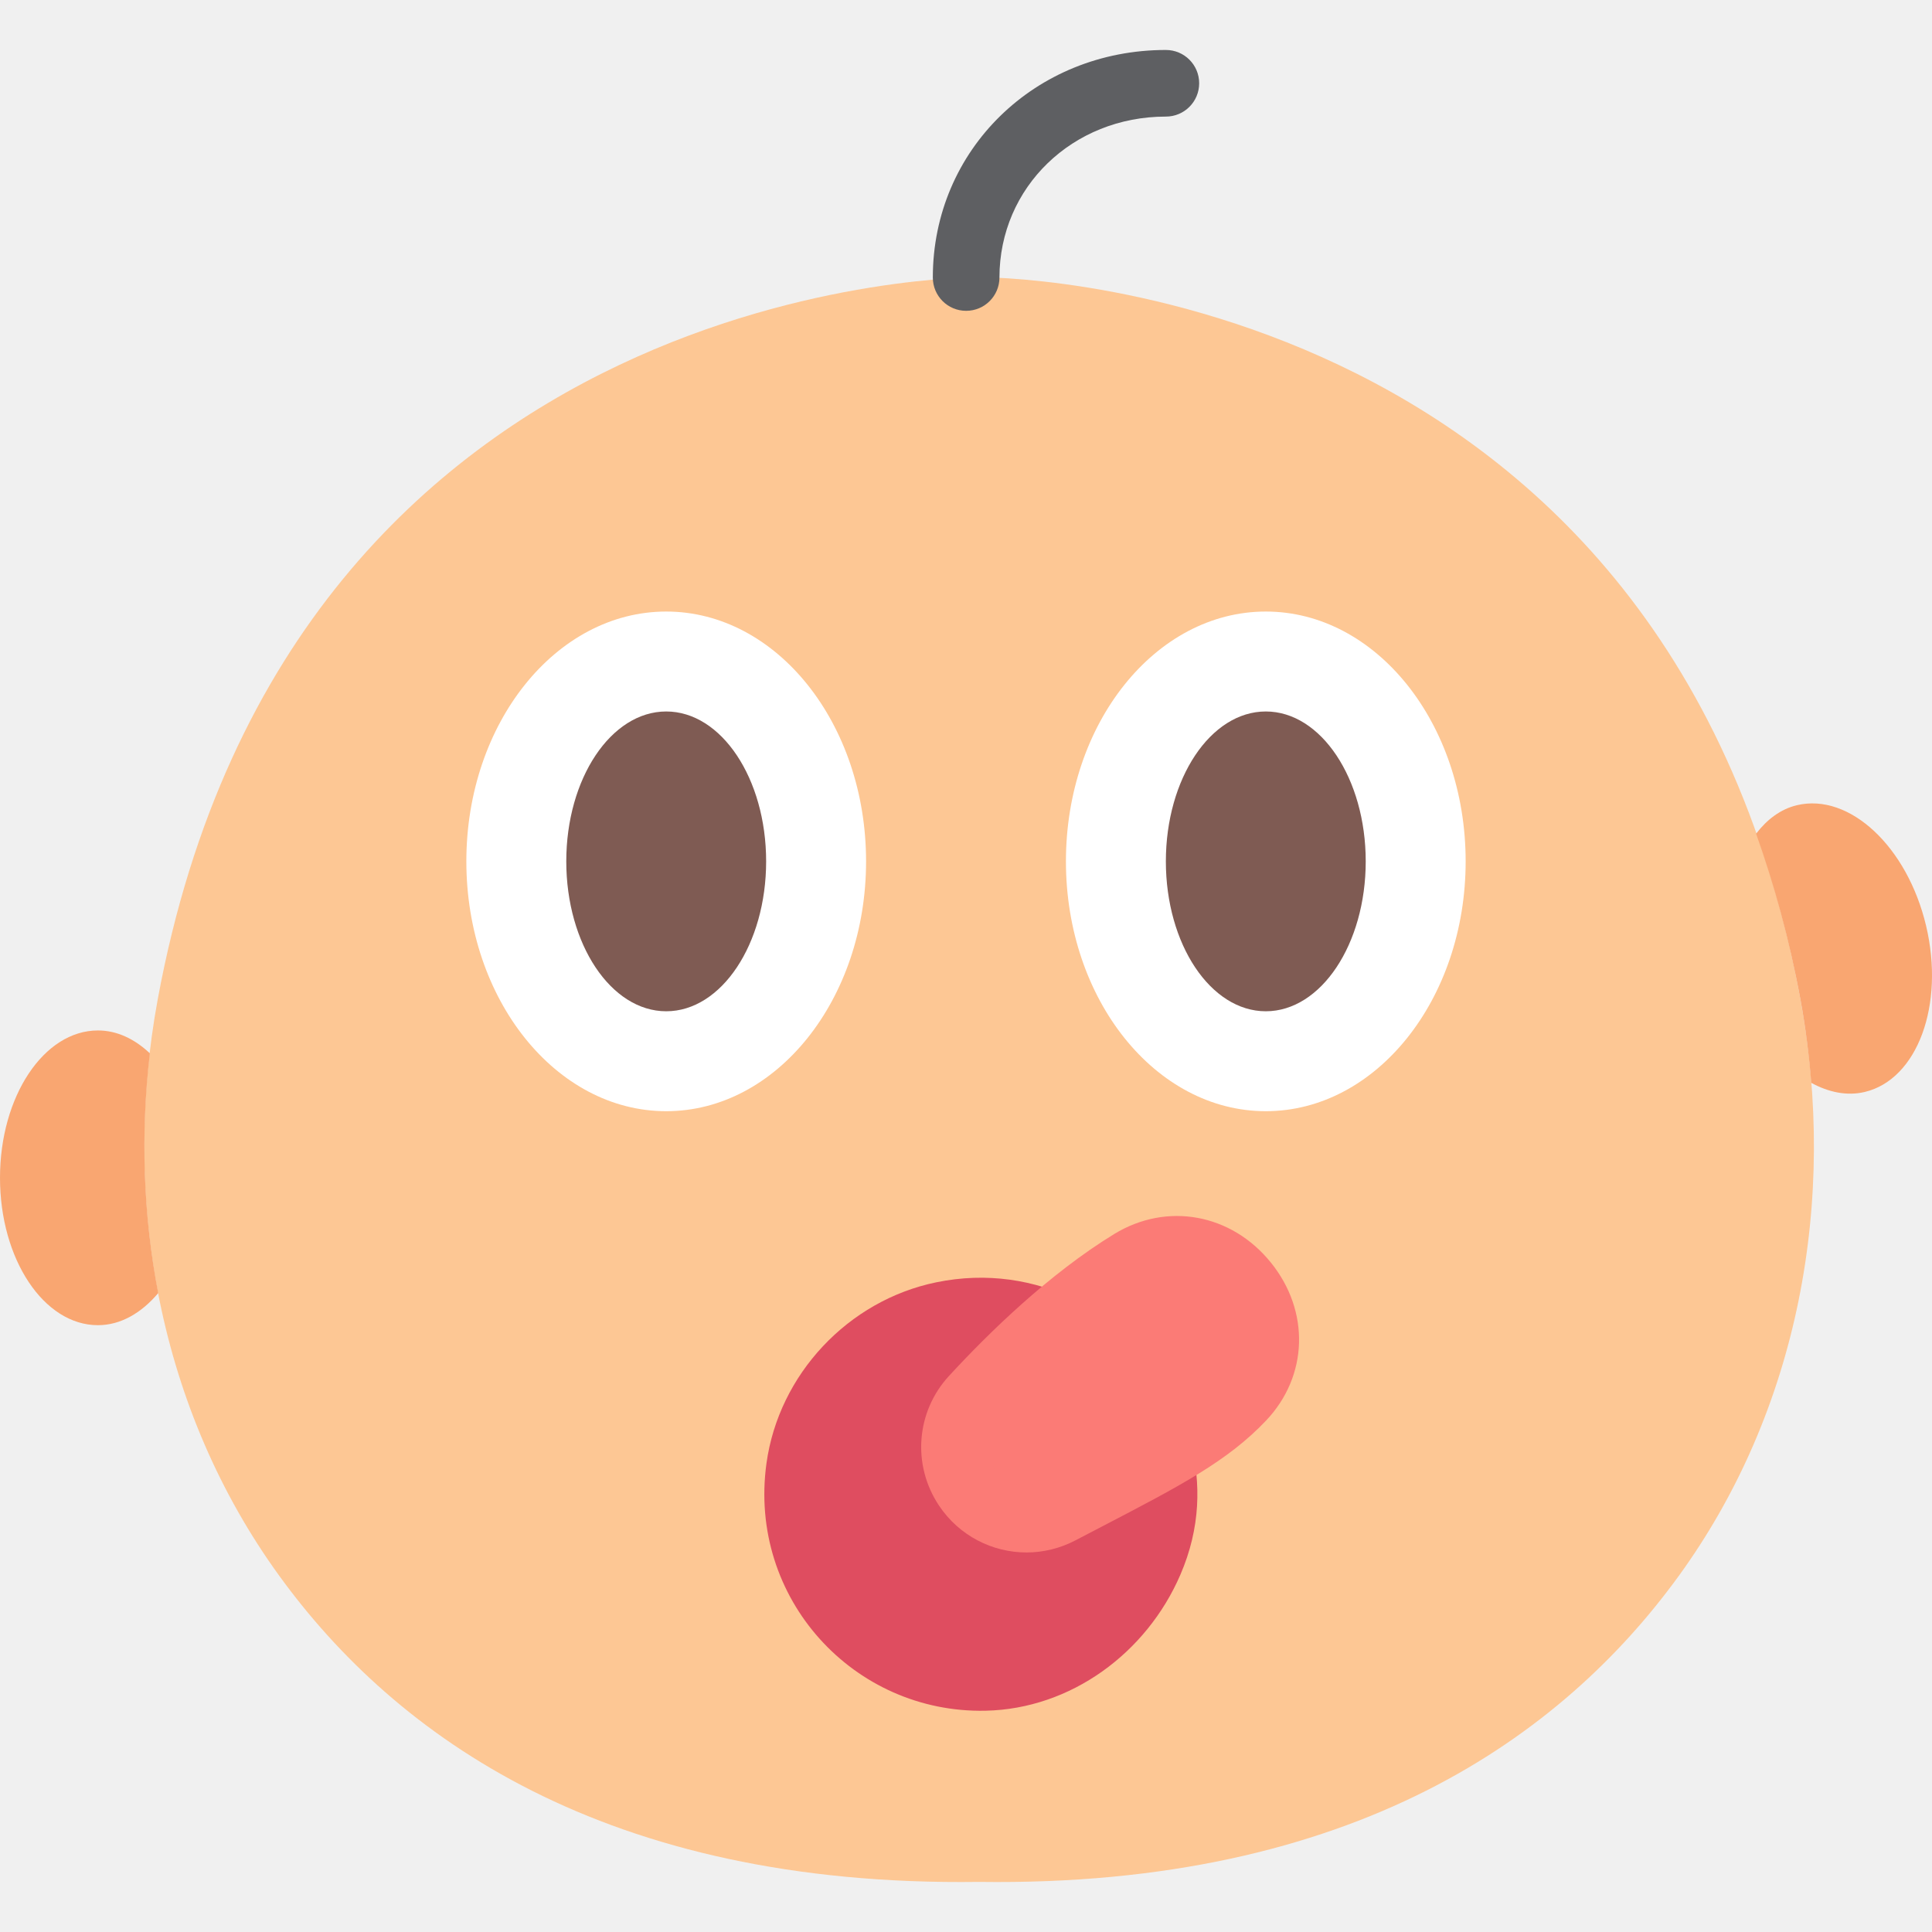
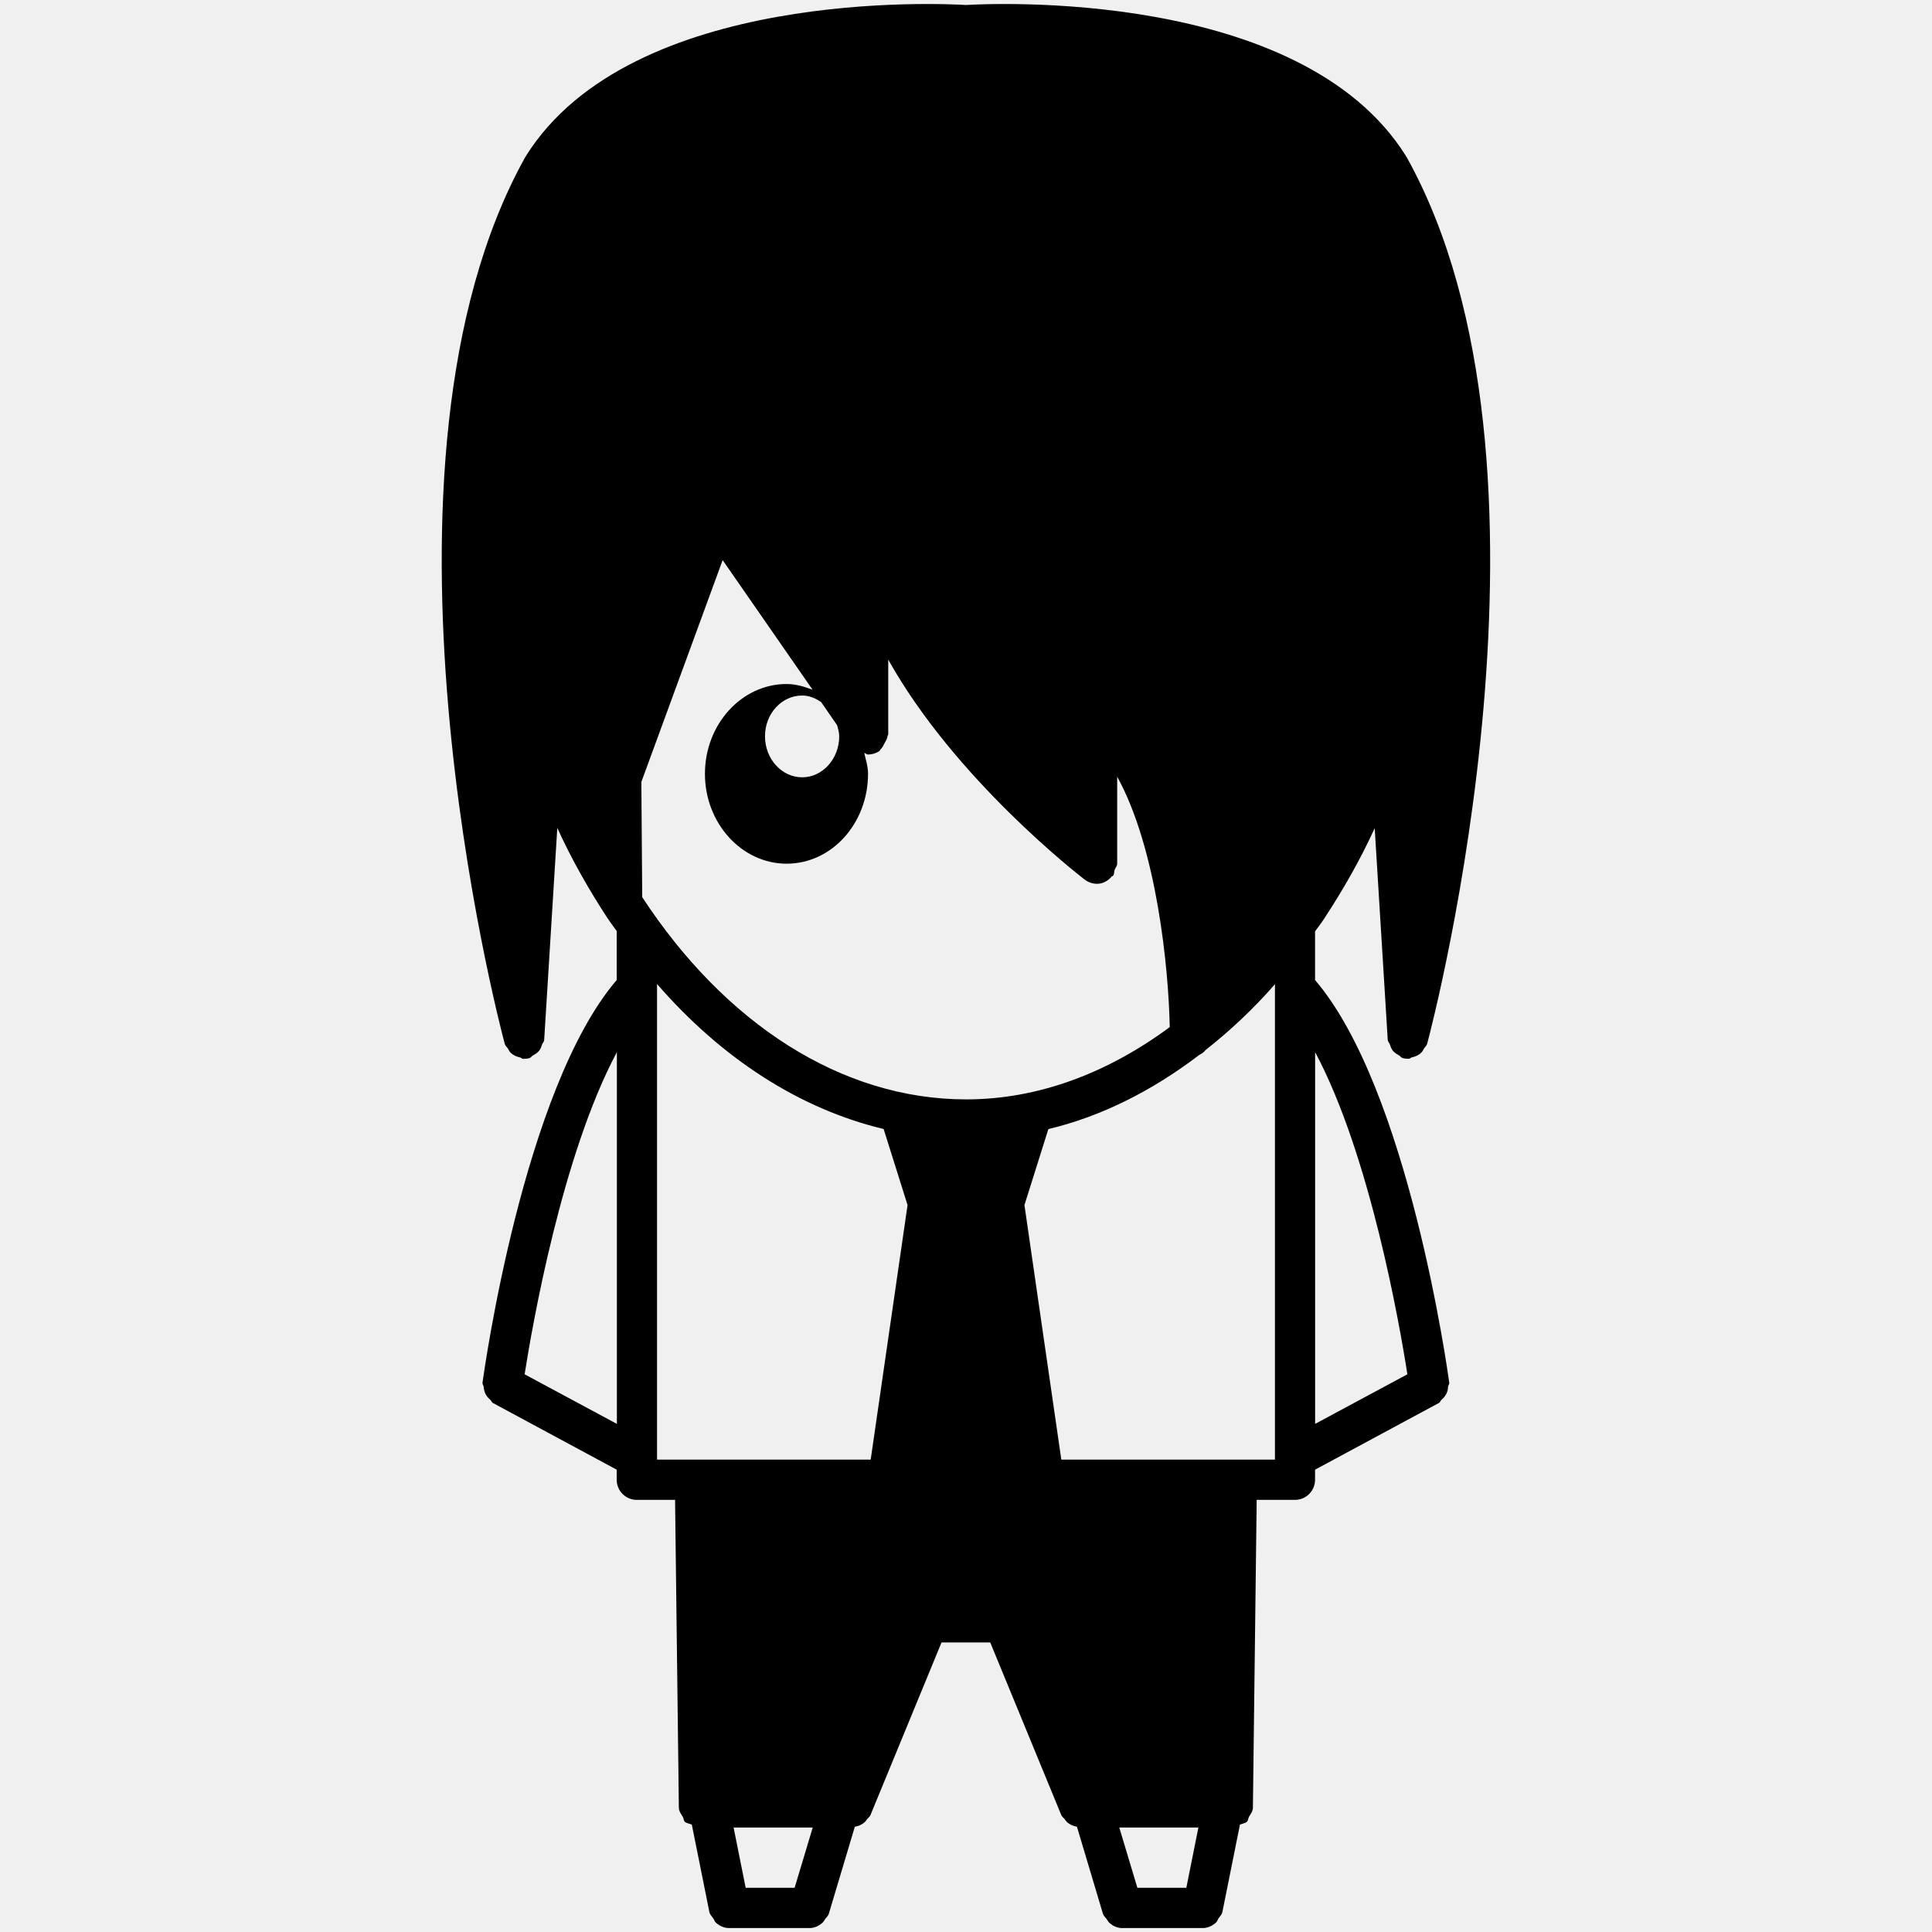
- <svg xmlns="http://www.w3.org/2000/svg" version="1.1" id="Capa_1" x="0px" y="0px" viewBox="0 0 58 58" style="enable-background:new 0 0 58 58;" xml:space="preserve">
+ <svg xmlns="http://www.w3.org/2000/svg" version="1.1" id="Layer_1" x="0px" y="0px" width="24px" height="24px" viewBox="0 0 24 24" enable-background="new 0 0 24 24" xml:space="preserve">
  <g>
-     <path style="fill:#FDC794;" d="M29.392,56.496c11.246,0.156,17.52-4.381,21.008-9.189c3.603-4.966,4.764-11.283,3.647-17.323   C50.004,8.138,29.392,8.323,29.392,8.323S8.781,8.138,4.738,29.985c-1.118,6.04,0.044,12.356,3.647,17.323   C11.872,52.115,18.146,56.652,29.392,56.496z" />
-     <path style="fill:#DF4D60;" d="M28.031,44.352L28.031,44.352c-0.301-0.602-0.19-1.328,0.285-1.806   c0.868-0.875,2.362-2.306,3.983-3.521c-1.23-0.603-2.67-0.842-4.192-0.529c-2.643,0.543-4.728,2.761-5.097,5.435   c-0.56,4.052,2.618,7.512,6.58,7.426c2.558-0.055,4.83-1.732,5.845-4.081c0.613-1.42,0.615-2.749,0.319-3.962   c-0.84,0.7-1.886,1.461-3.191,2.285C30.975,46.599,28.869,46.029,28.031,44.352z" />
-     <path style="fill:#F9A671;" d="M4.499,31.622c-0.453-0.429-0.985-0.687-1.559-0.687C1.316,30.935,0,32.915,0,35.359   c0,2.443,1.316,4.424,2.939,4.424c0.687,0,1.311-0.37,1.811-0.964C4.297,36.466,4.218,34.034,4.499,31.622z" />
-     <path style="fill:#F9A671;" d="M57.823,27.795c-0.563-2.377-2.3-3.999-3.879-3.622c-0.491,0.117-0.898,0.43-1.225,0.855   c0.538,1.515,0.994,3.154,1.328,4.957c0.155,0.837,0.261,1.679,0.328,2.522c0.52,0.284,1.072,0.402,1.608,0.274   C57.562,32.404,58.386,30.172,57.823,27.795z" />
-     <ellipse style="fill:#FFFFFF;" cx="20" cy="25.859" rx="6" ry="7.5" />
-     <ellipse style="fill:#7F5B53;" cx="20" cy="25.859" rx="3" ry="4.5" />
-     <ellipse style="fill:#FFFFFF;" cx="38" cy="25.859" rx="6" ry="7.5" />
-     <ellipse style="fill:#7F5B53;" cx="38" cy="25.859" rx="3" ry="4.5" />
-     <path style="fill:#5E5F62;" d="M29.004,9.331c-0.553,0-1-0.447-1-1c0-3.83,3.073-6.831,6.996-6.831c0.553,0,1,0.447,1,1   s-0.447,1-1,1c-2.802,0-4.996,2.122-4.996,4.831C30.004,8.884,29.557,9.331,29.004,9.331z" />
-     <g>
-       <path style="fill:#FB7B76;" d="M33.972,37.899c-1.887,1.154-3.655,2.899-4.747,4.084c-0.675,0.733-0.757,1.83-0.204,2.659l0,0    c0.613,0.919,1.826,1.226,2.805,0.713c2.766-1.448,4.303-2.18,5.457-3.396C39.354,39.776,36.539,36.329,33.972,37.899z" />
-       <path style="fill:#FB7B76;" d="M30.817,46.606c-1.026,0-2.022-0.5-2.628-1.408c-0.813-1.219-0.688-2.819,0.301-3.892    c1.18-1.281,2.998-3.061,4.96-4.26c1.581-0.966,3.514-0.613,4.701,0.855c1.182,1.46,1.123,3.411-0.143,4.746    c-1.152,1.216-2.571,1.954-4.923,3.179l-0.796,0.415C31.82,46.487,31.315,46.606,30.817,46.606z M35.322,38.504    c-0.262,0-0.541,0.073-0.829,0.249l0,0c-1.764,1.078-3.438,2.721-4.532,3.908c-0.362,0.393-0.406,0.979-0.107,1.427    c0.33,0.495,0.979,0.659,1.509,0.382l0.801-0.418c2.239-1.166,3.473-1.808,4.395-2.78c0.696-0.734,0.456-1.597,0.039-2.111    C36.313,38.809,35.856,38.504,35.322,38.504z M33.972,37.9h0.01H33.972z" />
-     </g>
+     <path d="M16.446,11.417c0.002-0.002,0.003-0.005,0.005-0.008c0.229-0.349,0.441-0.717,0.626-1.121l0.162,2.629   c0.001,0.023,0.02,0.037,0.026,0.057c0.01,0.029,0.018,0.053,0.036,0.076c0.021,0.027,0.046,0.042,0.076,0.059   c0.019,0.01,0.026,0.029,0.047,0.035c0.021,0.006,0.043,0.008,0.064,0.008c0.005,0,0.01,0,0.016,0   c0.013-0.001,0.02-0.013,0.031-0.016c0.046-0.01,0.086-0.026,0.12-0.059c0.017-0.016,0.023-0.033,0.035-0.053   c0.013-0.02,0.033-0.034,0.039-0.059c0.078-0.291,1.875-7.187-0.256-11.015c-0.001-0.003-0.005-0.003-0.006-0.005   s0-0.004-0.001-0.006C16.158-0.155,12.269,0.046,12,0.062C11.73,0.046,7.841-0.155,6.532,1.94c-0.001,0.002,0,0.004-0.001,0.006   S6.526,1.948,6.525,1.951C4.395,5.779,6.191,12.675,6.27,12.966c0.006,0.024,0.026,0.039,0.039,0.059   c0.012,0.02,0.019,0.037,0.035,0.053c0.034,0.032,0.074,0.049,0.12,0.059c0.012,0.003,0.019,0.015,0.031,0.016   c0.006,0,0.011,0,0.016,0c0.021,0,0.043-0.002,0.064-0.008c0.021-0.006,0.028-0.025,0.047-0.035   c0.03-0.017,0.055-0.031,0.076-0.059c0.019-0.023,0.026-0.047,0.036-0.076c0.007-0.02,0.025-0.033,0.026-0.057l0.163-2.633   c0.183,0.402,0.395,0.77,0.621,1.117c0.005,0.006,0.007,0.012,0.013,0.018c0.033,0.051,0.07,0.097,0.104,0.146v0.608   c-1.159,1.354-1.646,4.851-1.667,5.001c-0.003,0.02,0.013,0.035,0.015,0.054c0.002,0.032,0.008,0.058,0.022,0.087   c0.016,0.03,0.033,0.051,0.059,0.072c0.014,0.012,0.017,0.032,0.034,0.041l1.537,0.828v0.125c0,0.139,0.112,0.25,0.25,0.25h0.475   l0.047,3.824c0.001,0.045,0.027,0.078,0.049,0.113c0.011,0.02,0.01,0.045,0.025,0.061c0.022,0.021,0.058,0.023,0.087,0.036   l0.218,1.085c0.007,0.033,0.031,0.055,0.05,0.082c0.012,0.018,0.015,0.036,0.03,0.05c0.045,0.041,0.102,0.068,0.165,0.068h1   c0.062,0,0.115-0.026,0.16-0.066c0.016-0.013,0.021-0.03,0.033-0.046c0.016-0.021,0.038-0.039,0.046-0.066l0.323-1.081   c0.045-0.007,0.085-0.024,0.12-0.054c0.014-0.012,0.021-0.024,0.032-0.039c0.014-0.018,0.033-0.029,0.042-0.051l0.883-2.145h0.605   l0.883,2.145c0.009,0.021,0.028,0.033,0.042,0.051c0.011,0.015,0.019,0.027,0.032,0.039c0.035,0.029,0.075,0.047,0.12,0.054   l0.323,1.081c0.008,0.027,0.03,0.045,0.046,0.066c0.012,0.016,0.018,0.033,0.033,0.046c0.045,0.04,0.099,0.066,0.16,0.066h1   c0.063,0,0.12-0.027,0.165-0.068c0.016-0.014,0.019-0.032,0.03-0.05c0.019-0.027,0.043-0.049,0.05-0.082l0.218-1.085   c0.029-0.013,0.064-0.015,0.087-0.036c0.016-0.016,0.015-0.041,0.025-0.061c0.021-0.035,0.048-0.068,0.049-0.113l0.047-3.824h0.475   c0.138,0,0.25-0.111,0.25-0.25v-0.125l1.537-0.828c0.018-0.009,0.021-0.029,0.034-0.041c0.025-0.021,0.043-0.042,0.059-0.072   c0.015-0.029,0.021-0.055,0.022-0.087c0.002-0.019,0.018-0.034,0.015-0.054c-0.021-0.15-0.508-3.646-1.667-5.001v-0.604   C16.373,11.518,16.411,11.47,16.446,11.417z M13.184,18.132l-0.458-3.162l0.297-0.944c0.664-0.159,1.293-0.478,1.873-0.92   c0.031-0.017,0.058-0.032,0.079-0.061c0.304-0.24,0.594-0.51,0.863-0.819v5.906H13.184z M8.162,18.132v-5.908   c0.802,0.923,1.769,1.551,2.815,1.801l0.297,0.945l-0.458,3.162H8.162z M7.967,9.714l1.01-2.756l1.117,1.61   C9.992,8.53,9.887,8.497,9.772,8.497c-0.558,0-1.015,0.499-1.015,1.116c0,0.614,0.457,1.116,1.015,1.116   c0.561,0,1.011-0.502,1.011-1.116c0-0.093-0.028-0.175-0.047-0.26c0.017,0.004,0.028,0.02,0.047,0.02   c0.05,0,0.099-0.015,0.143-0.044c0.007-0.006,0.007-0.016,0.013-0.021c0.025-0.021,0.034-0.049,0.05-0.077   c0.016-0.03,0.033-0.054,0.036-0.087c0.001-0.008,0.009-0.013,0.009-0.021V8.194c0.827,1.48,2.358,2.669,2.441,2.733   c0.046,0.034,0.099,0.052,0.152,0.052c0.076,0,0.139-0.038,0.184-0.092c0.004-0.004,0.011-0.002,0.015-0.007   c0.018-0.022,0.012-0.051,0.021-0.077c0.01-0.025,0.031-0.045,0.031-0.074V9.648c0.492,0.892,0.639,2.377,0.653,3.111   c-0.77,0.569-1.63,0.898-2.529,0.898c-1.552,0-2.999-0.946-4.024-2.512L7.967,9.714z M10.425,9.146c0,0.281-0.207,0.51-0.46,0.51   c-0.255,0-0.462-0.229-0.462-0.51c0-0.28,0.207-0.506,0.462-0.506c0.088,0,0.165,0.034,0.235,0.081l0.199,0.288   C10.411,9.053,10.425,9.097,10.425,9.146z M6.517,17.072c0.096-0.612,0.465-2.726,1.146-4.002v4.618L6.517,17.072z M9.871,23.451   H9.263l-0.15-0.749h0.983L9.871,23.451z M14.737,23.451h-0.608l-0.225-0.749h0.983L14.737,23.451z M17.483,17.072l-1.146,0.616   V13.07C17.019,14.347,17.388,16.46,17.483,17.072z" />
  </g>
-   <g>
- </g>
-   <g>
- </g>
-   <g>
- </g>
-   <g>
- </g>
-   <g>
- </g>
-   <g>
- </g>
-   <g>
- </g>
-   <g>
- </g>
-   <g>
- </g>
-   <g>
- </g>
-   <g>
- </g>
-   <g>
- </g>
-   <g>
- </g>
-   <g>
- </g>
-   <g>
- </g>
</svg>
